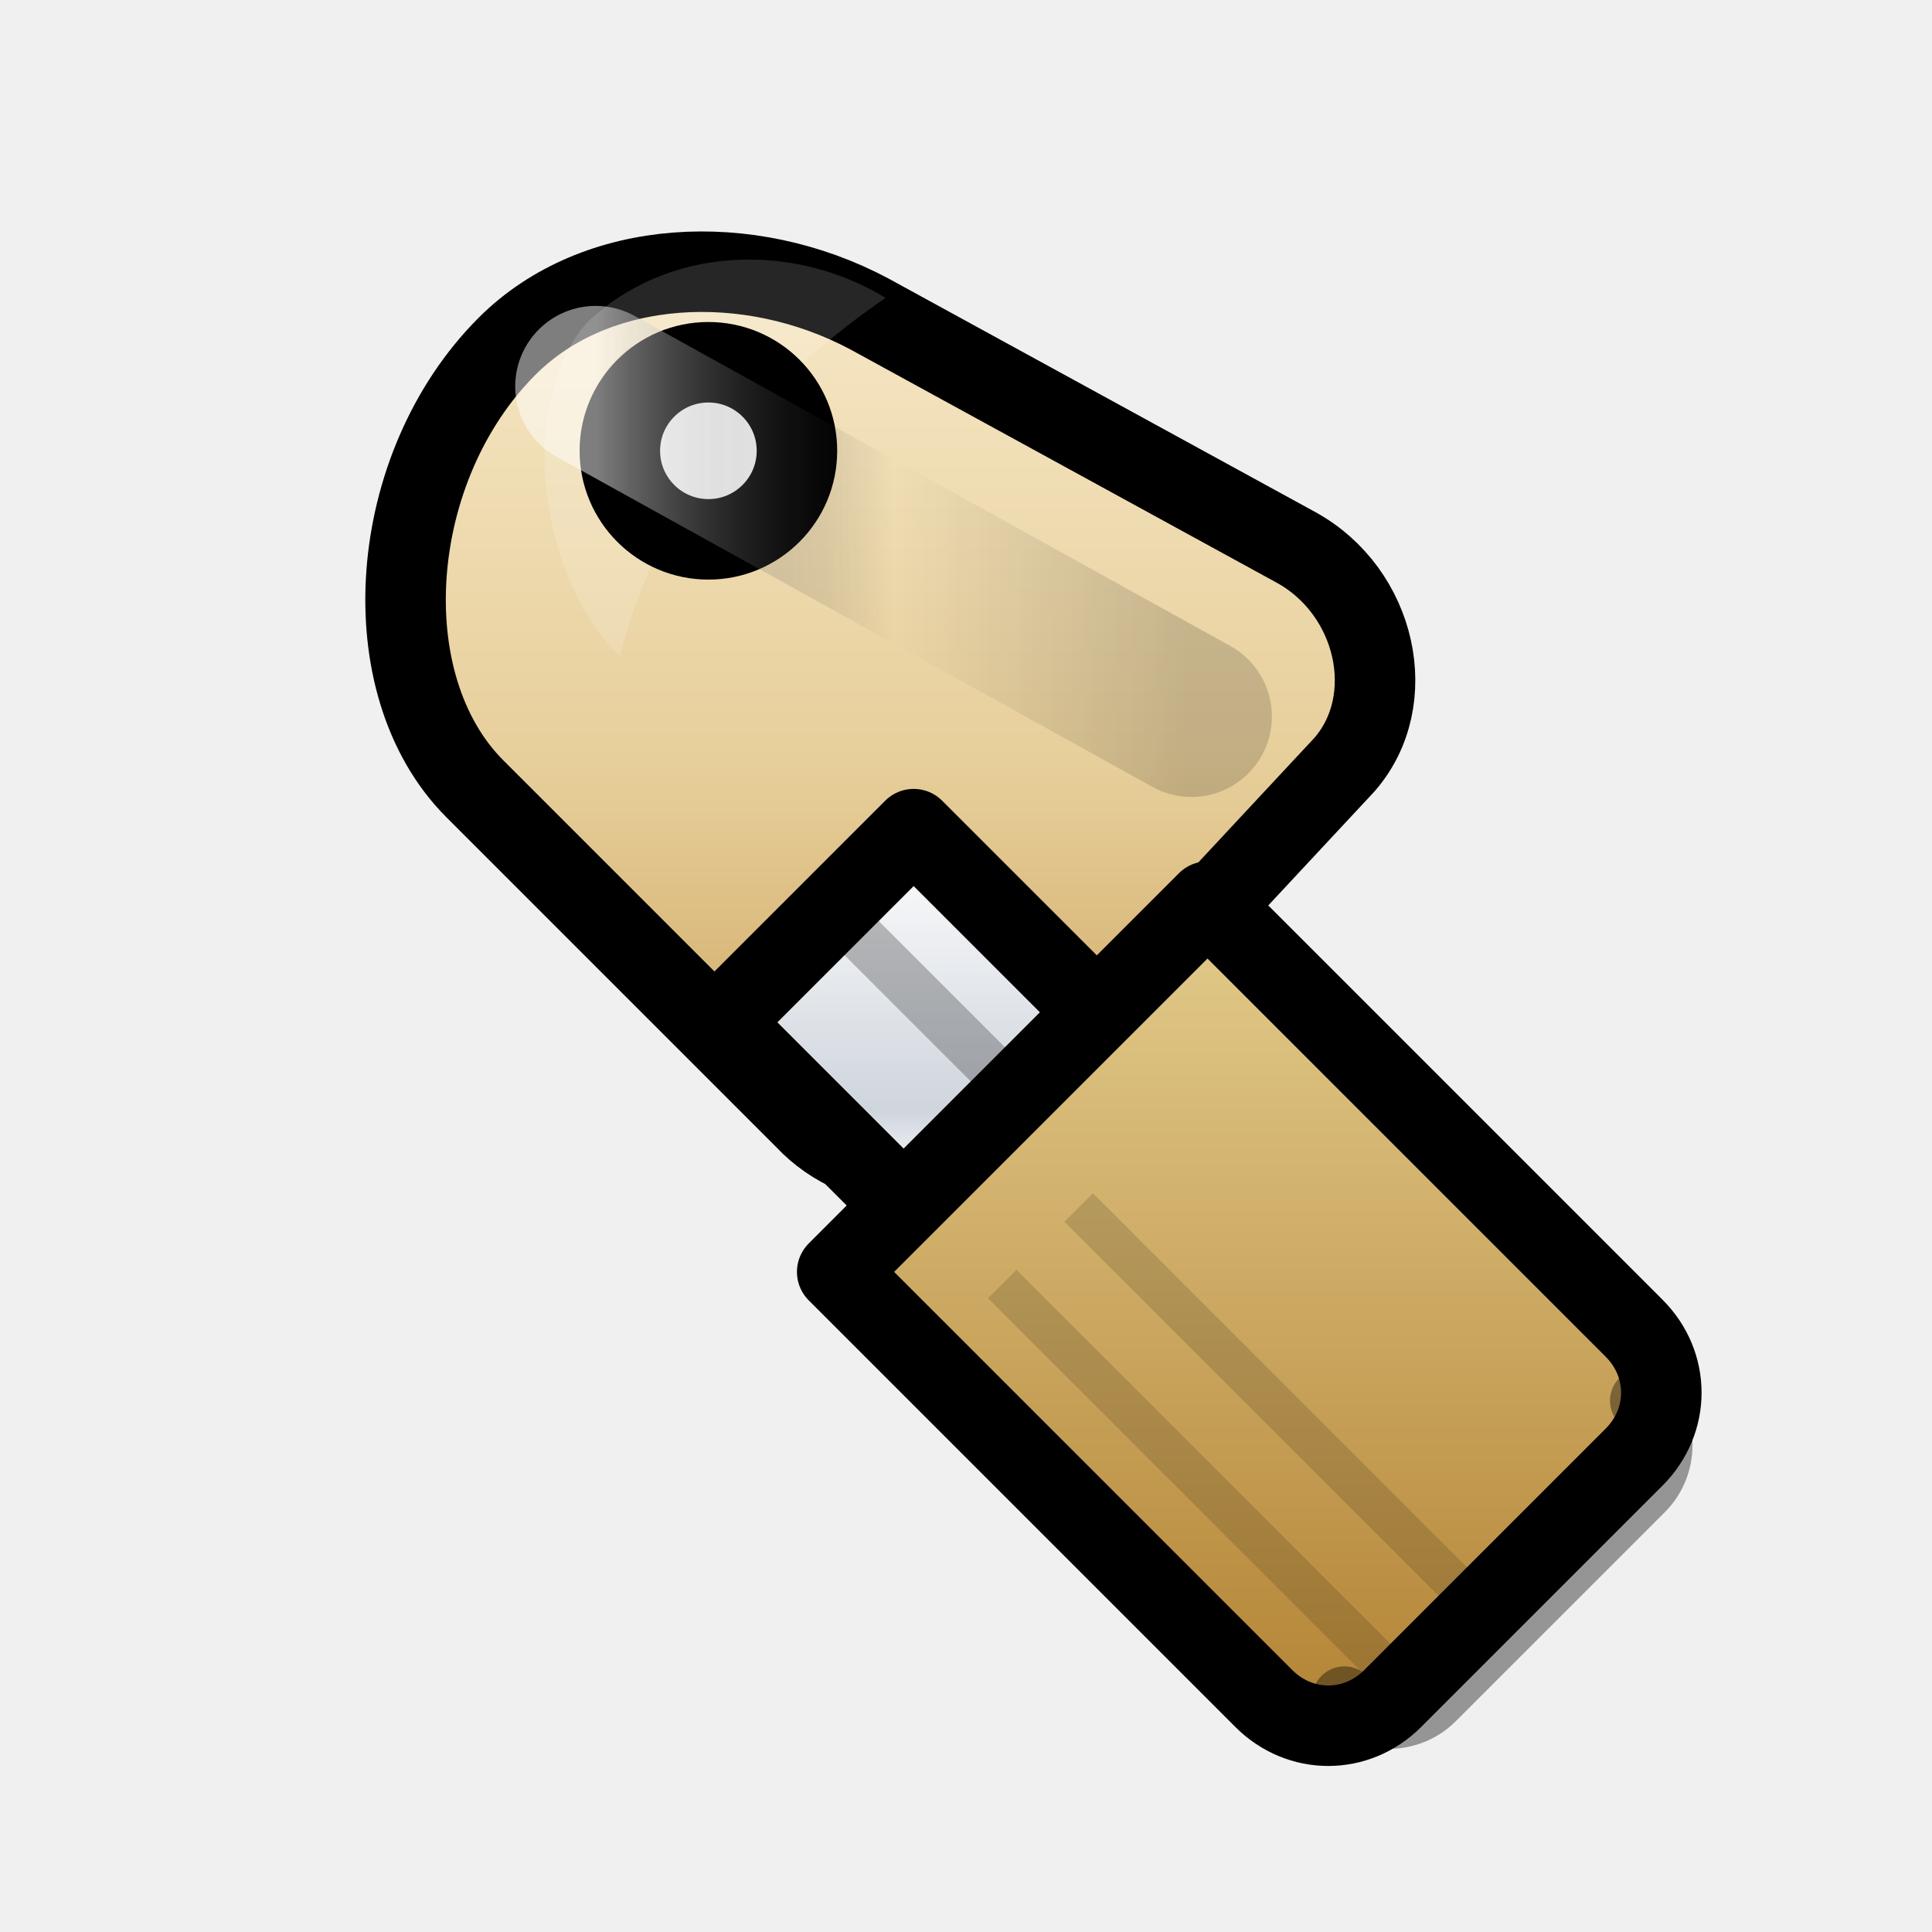
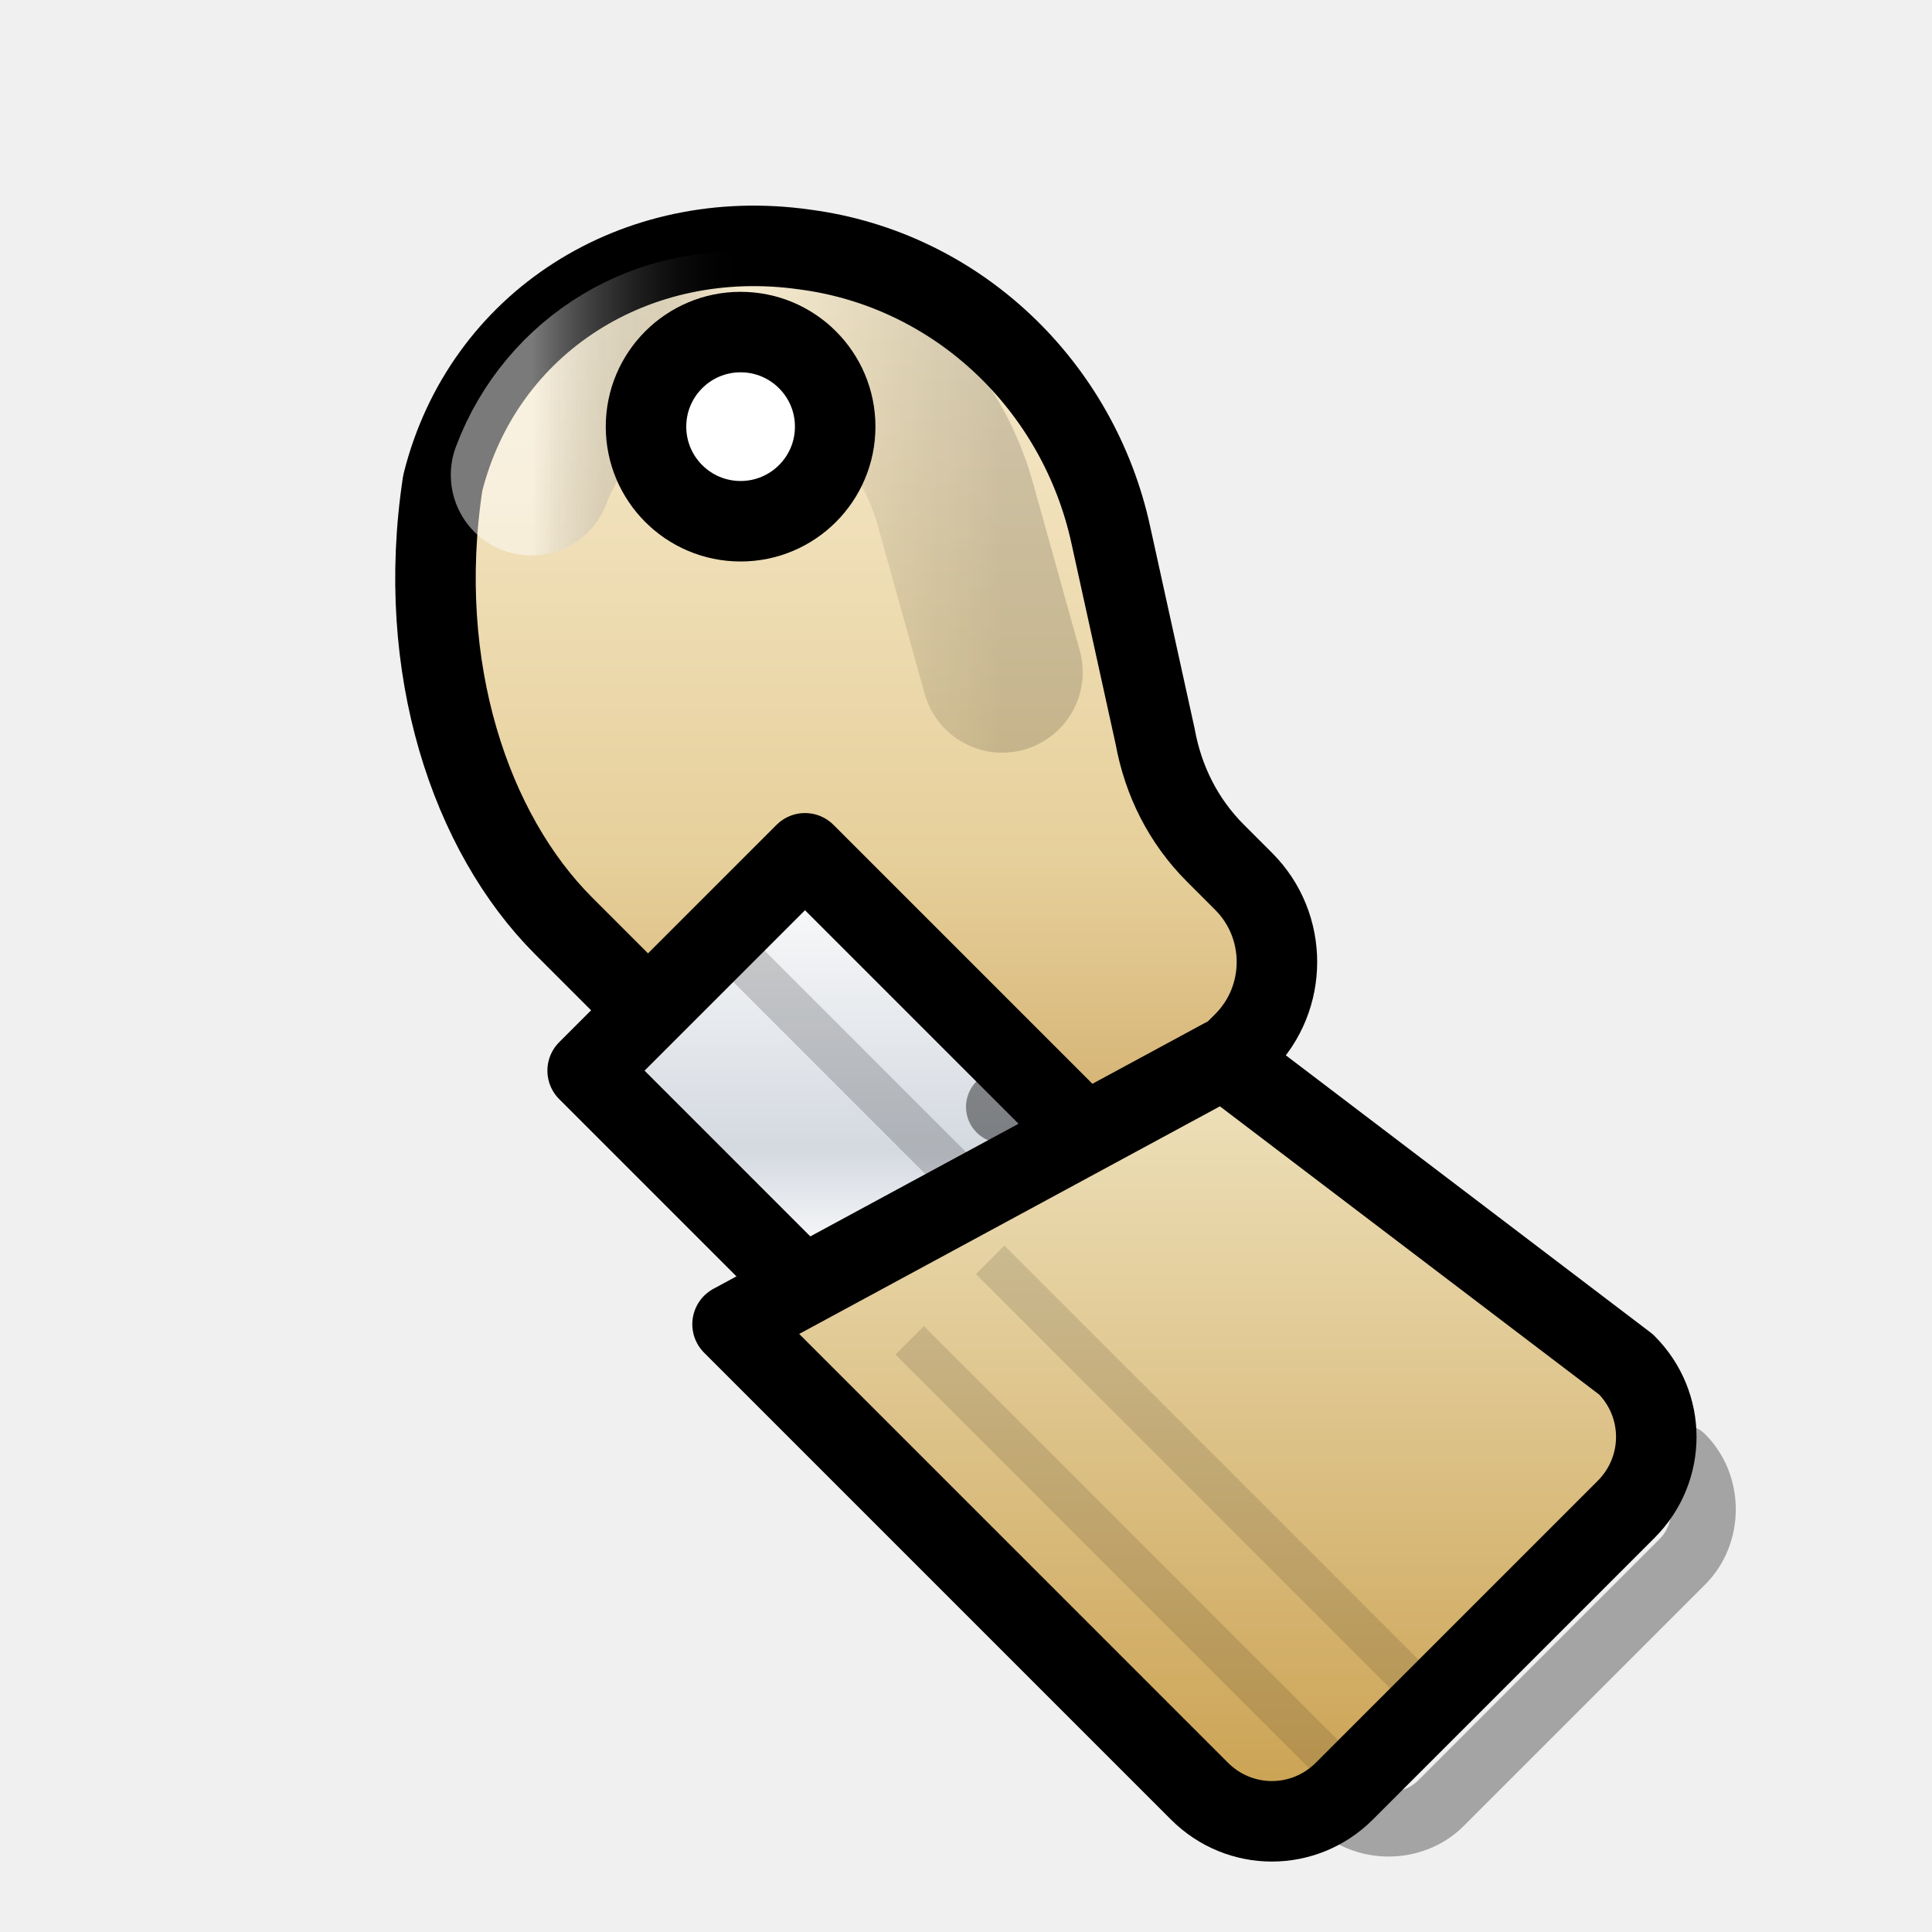
<svg xmlns="http://www.w3.org/2000/svg" width="48" height="48" viewBox="0 0 48 48" role="img" aria-label="Brush cursor">
  <defs>
    <linearGradient id="wood" x1="0" y1="0" x2="0" y2="1">
-       <stop offset="0" stop-color="#f6e7c6" />
-       <stop offset="0.55" stop-color="#e7cf9b" />
-       <stop offset="1" stop-color="#cda35d" />
+       <stop offset="0" stop-color="#f8edd2" />
+       <stop offset="0.6" stop-color="#e6cf9a" />
+       <stop offset="1" stop-color="#caa05a" />
    </linearGradient>
    <linearGradient id="woodShade" x1="0" y1="0" x2="1" y2="0">
-       <stop offset="0" stop-color="#ffffff" stop-opacity="0.55" />
-       <stop offset="0.5" stop-color="#000000" stop-opacity="0" />
-       <stop offset="1" stop-color="#000000" stop-opacity="0.18" />
+       <stop offset="0" stop-color="#ffffff" stop-opacity="0.5" />
+       <stop offset="0.45" stop-color="#000000" stop-opacity="0" />
+       <stop offset="1" stop-color="#000000" stop-opacity="0.16" />
    </linearGradient>
    <linearGradient id="metal" x1="0" y1="0" x2="0" y2="1">
      <stop offset="0" stop-color="#ffffff" />
-       <stop offset="0.45" stop-color="#cfd5dd" />
+       <stop offset="0.42" stop-color="#d4d9e0" />
      <stop offset="0.55" stop-color="#f6f7f9" />
-       <stop offset="1" stop-color="#bfc6cf" />
+       <stop offset="1" stop-color="#b9c0c9" />
    </linearGradient>
    <linearGradient id="bristle" x1="0" y1="0" x2="0" y2="1">
-       <stop offset="0" stop-color="#e3cc8d" />
-       <stop offset="1" stop-color="#b38334" />
+       <stop offset="0" stop-color="#efe3bf" />
+       <stop offset="1" stop-color="#caa04f" />
    </linearGradient>
  </defs>
-   <path d="M12.6 8.6            C14.8 6.4 18.6 6.2 21.6 7.8            L32.2 13.6            C34.2 14.7 34.8 17.4 33.4 19.0            L25.2 27.8            C23.8 29.3 21.4 29.3 20.0 27.8            L11.8 19.6            C9.2 17.0 9.6 11.6 12.6 8.6            Z" fill="url(#wood)" stroke="#000" stroke-width="2" stroke-linejoin="round" />
-   <path d="M14.6 8.0            C16.6 6.1 19.7 6.0 22.0 7.4            C20.7 8.3 19.4 9.4 18.3 10.7            C16.9 12.4 15.9 14.3 15.4 16.3            C13.4 14.4 12.8 10.0 14.6 8.0            Z" fill="#ffffff" opacity="0.15" />
-   <circle cx="17.6" cy="11.2" r="2.2" fill="#ffffff" stroke="#000" stroke-width="2" />
-   <path d="M14.8 9.6 L29.6 17.8" fill="none" stroke="url(#woodShade)" stroke-width="4" stroke-linecap="round" opacity="0.9" />
-   <path d="M22.7 20.6l10.7 10.7-4.8 4.8-10.7-10.7z" fill="url(#metal)" stroke="#000" stroke-width="2" stroke-linejoin="round" />
-   <path d="M24.2 22.1l7.7 7.7" stroke="#000" stroke-width="1.4" opacity="0.4" stroke-linecap="round" />
-   <path d="M20.7 22.6l10.7 10.7" stroke="#000" stroke-width="1.2" opacity="0.25" />
-   <circle cx="26.8" cy="26.2" r="0.9" fill="#000" opacity="0.45" />
-   <circle cx="29.2" cy="28.6" r="0.9" fill="#000" opacity="0.45" />
-   <path d="M20.8 31.6l10.6 10.6c0.9 0.9 2.3 0.9 3.2 0l6.0-6.0c0.9-0.9 0.9-2.3 0-3.2L30.0 22.4z" fill="url(#bristle)" stroke="#000" stroke-width="2" stroke-linejoin="round" />
-   <path d="M23.0 33.8l8.4 8.4" stroke="#000" stroke-width="1.0" opacity="0.18" />
-   <path d="M24.9 31.9l10.4 10.4" stroke="#000" stroke-width="1.0" opacity="0.14" />
-   <path d="M26.8 30.0l10.6 10.6" stroke="#000" stroke-width="1.0" opacity="0.14" />
-   <path d="M40.8 34.8c0.6 0.6 0.6 1.6 0 2.2l-5.2 5.2c-0.6 0.6-1.6 0.6-2.2 0" fill="none" stroke="#000" stroke-width="1.6" stroke-linecap="round" opacity="0.38" />
+   <path d="     M11.0 12.0     C12.0 8.0 15.8 5.6 20.0 6.2     C23.8 6.7 26.8 9.6 27.6 13.3     L28.7 18.3     C28.9 19.4 29.4 20.4 30.2 21.2     L30.9 21.9     C32.0 23.0 32.0 24.8 30.9 25.9     L25.9 30.9     C24.8 32.0 23.0 32.0 21.9 30.9     L14.0 23.0     C11.7 20.7 10.3 16.6 11.0 12.0     Z   " fill="url(#wood)" stroke="#000" stroke-width="2" stroke-linejoin="round" />
+   <path d="M13.2 11.8 C14.1 9.4 16.5 8.0 18.9 8.3 C21.3 8.6 23.0 10.1 23.7 12.4 L24.9 16.7" fill="none" stroke="url(#woodShade)" stroke-width="4" stroke-linecap="round" opacity="0.95" />
+   <circle cx="18.4" cy="10.6" r="2.35" fill="#ffffff" stroke="#000" stroke-width="2" />
+   <path d="M20.0 21.2l12.2 12.2-5.4 5.4-12.2-12.2z" fill="url(#metal)" stroke="#000" stroke-width="2" stroke-linejoin="round" />
+   <path d="M21.8 23.0l9.0 9.0" stroke="#000" stroke-width="1.4" opacity="0.35" stroke-linecap="round" />
+   <path d="M18.4 23.8l12.2 12.2" stroke="#000" stroke-width="1.1" opacity="0.18" />
+   <circle cx="24.9" cy="27.5" r="0.9" fill="#000" opacity="0.42" />
+   <circle cx="27.7" cy="30.3" r="0.9" fill="#000" opacity="0.42" />
+   <path d="M18.2 32.9l11.6 11.6c1.0 1.0 2.6 1.0 3.6 0l7.0-7.0c1.0-1.0 1.0-2.6 0-3.6L30.4 26.3z" fill="url(#bristle)" stroke="#000" stroke-width="2" stroke-linejoin="round" />
+   <path d="M20.6 35.3l9.2 9.2" stroke="#000" stroke-width="1.0" opacity="0.14" />
+   <path d="M22.6 33.3l11.0 11.0" stroke="#000" stroke-width="1.0" opacity="0.12" />
+   <path d="M24.6 31.3l11.6 11.6" stroke="#000" stroke-width="1.0" opacity="0.12" />
+   <path d="M41.8 36.2c0.7 0.7 0.7 1.9 0 2.6l-6.0 6.0c-0.7 0.7-1.9 0.7-2.6 0" fill="none" stroke="#000" stroke-width="1.6" stroke-linecap="round" opacity="0.32" />
</svg>
